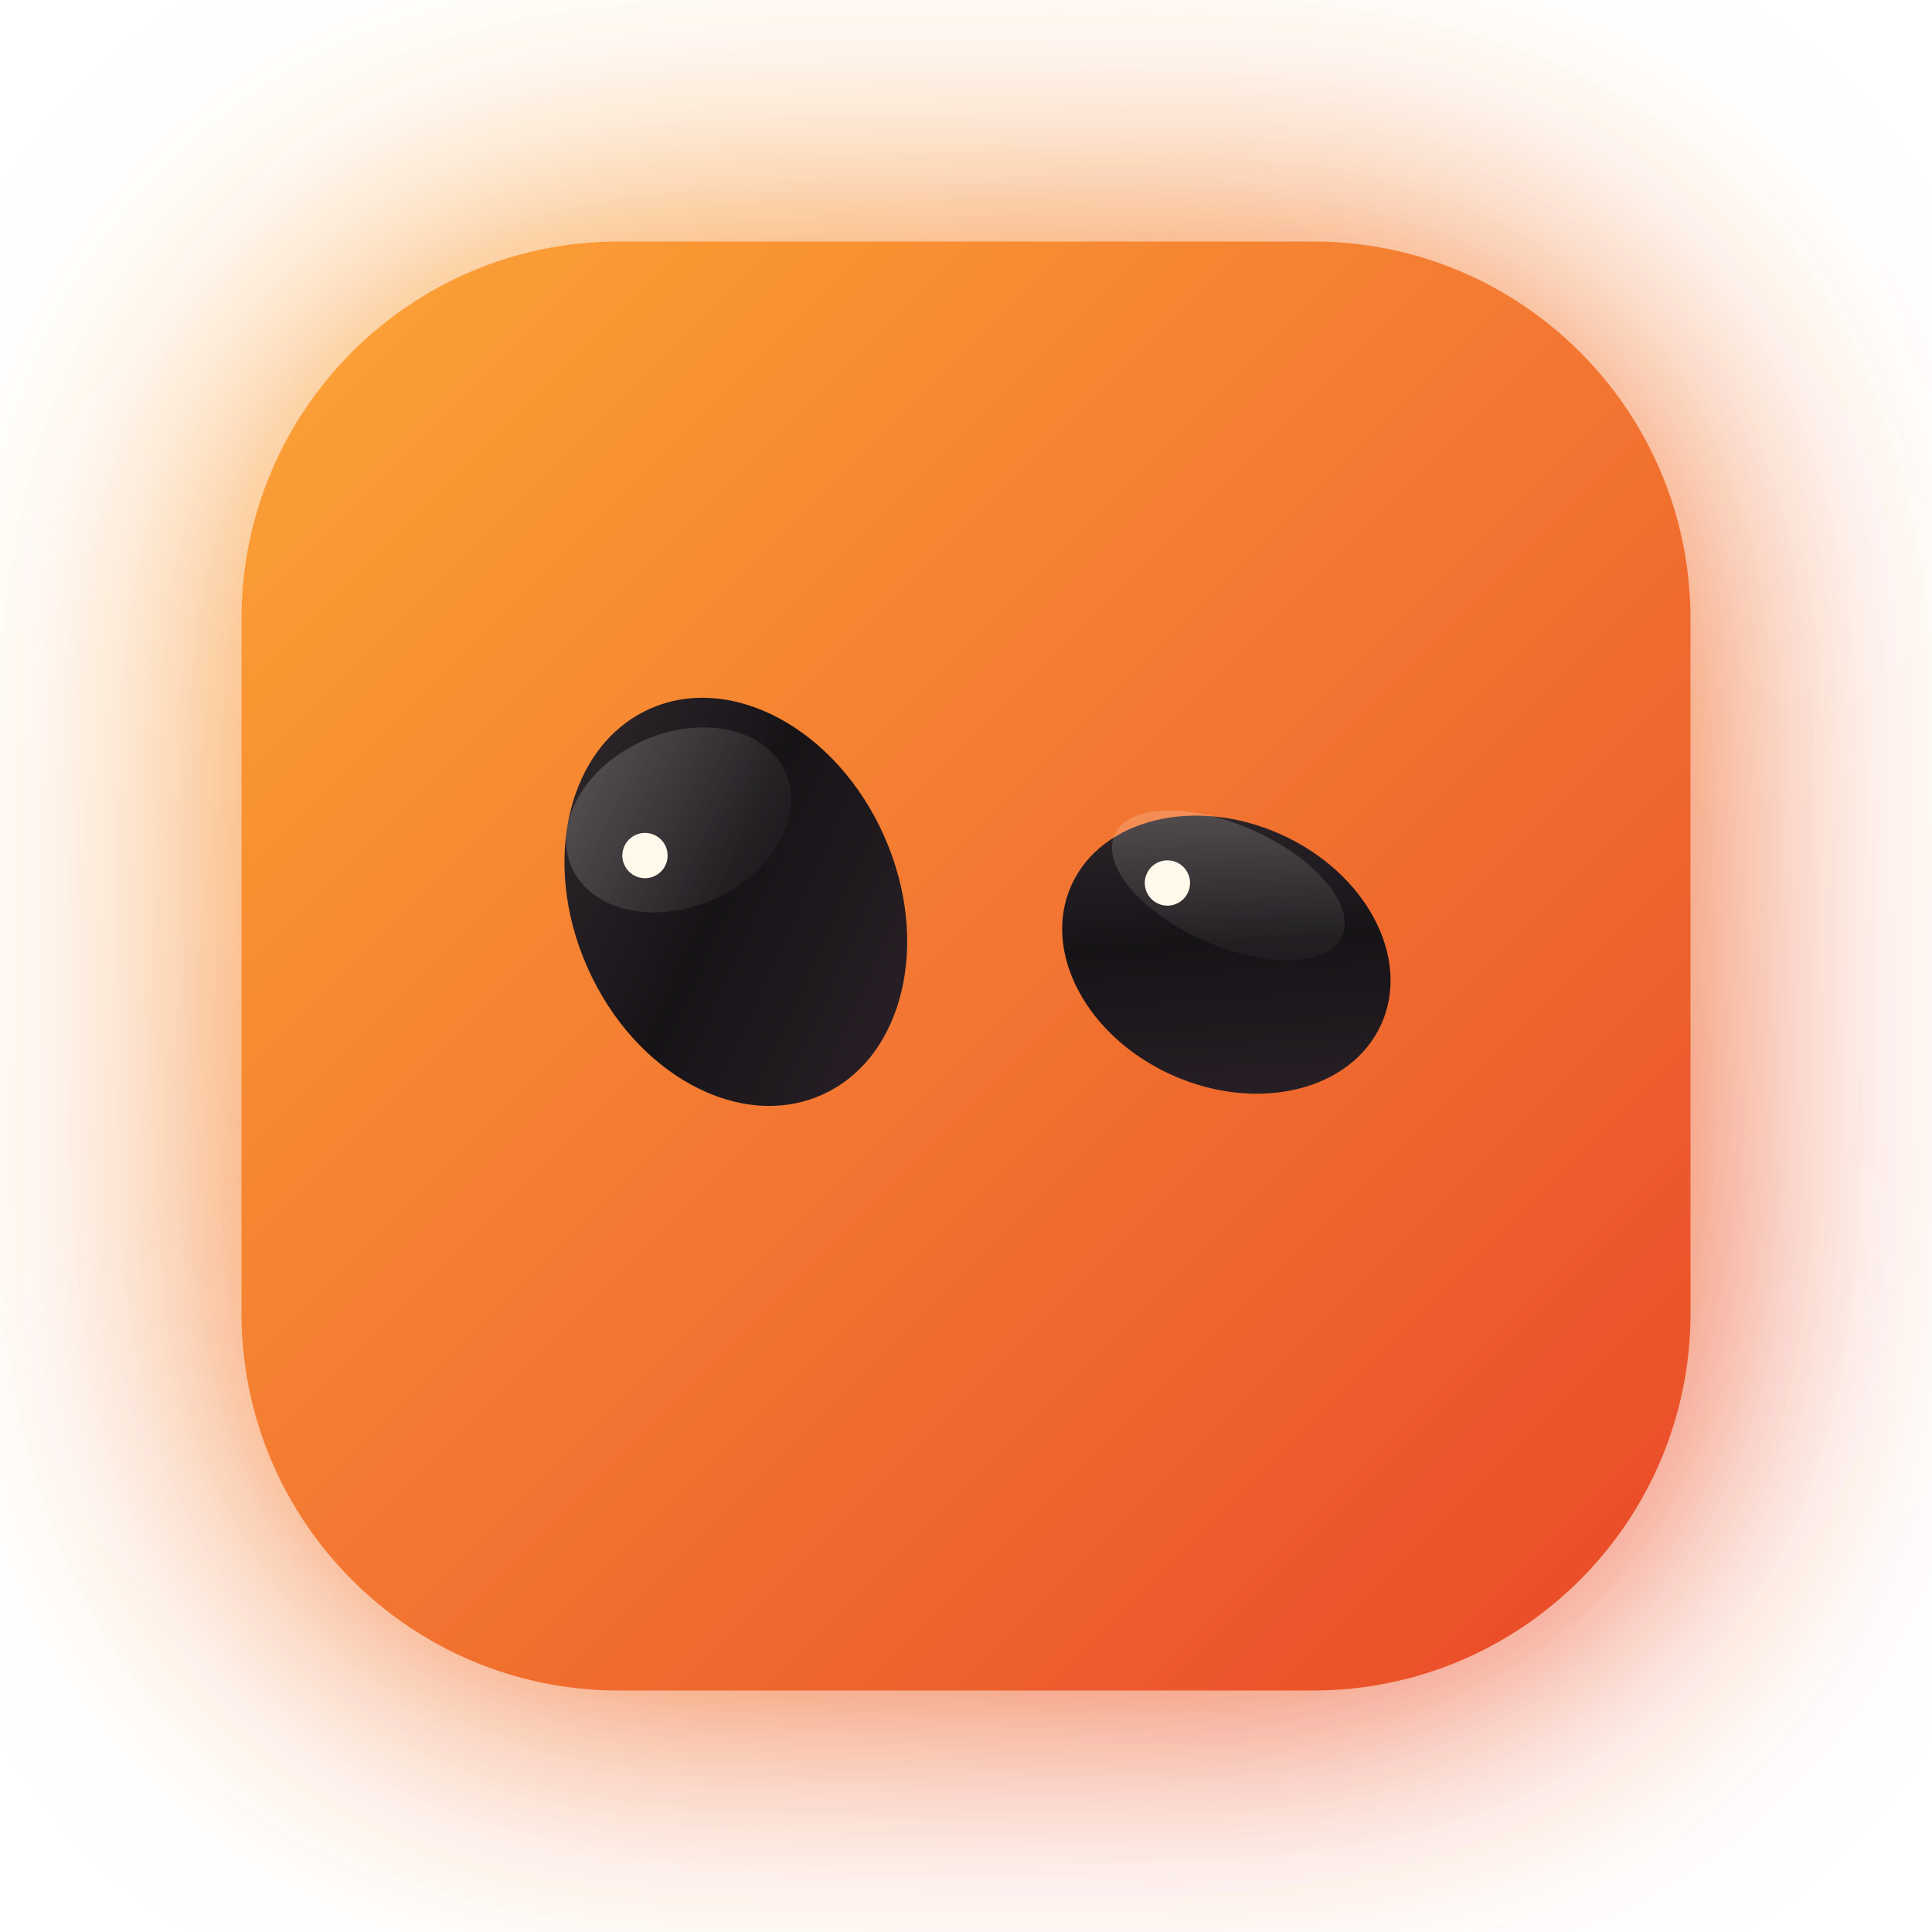
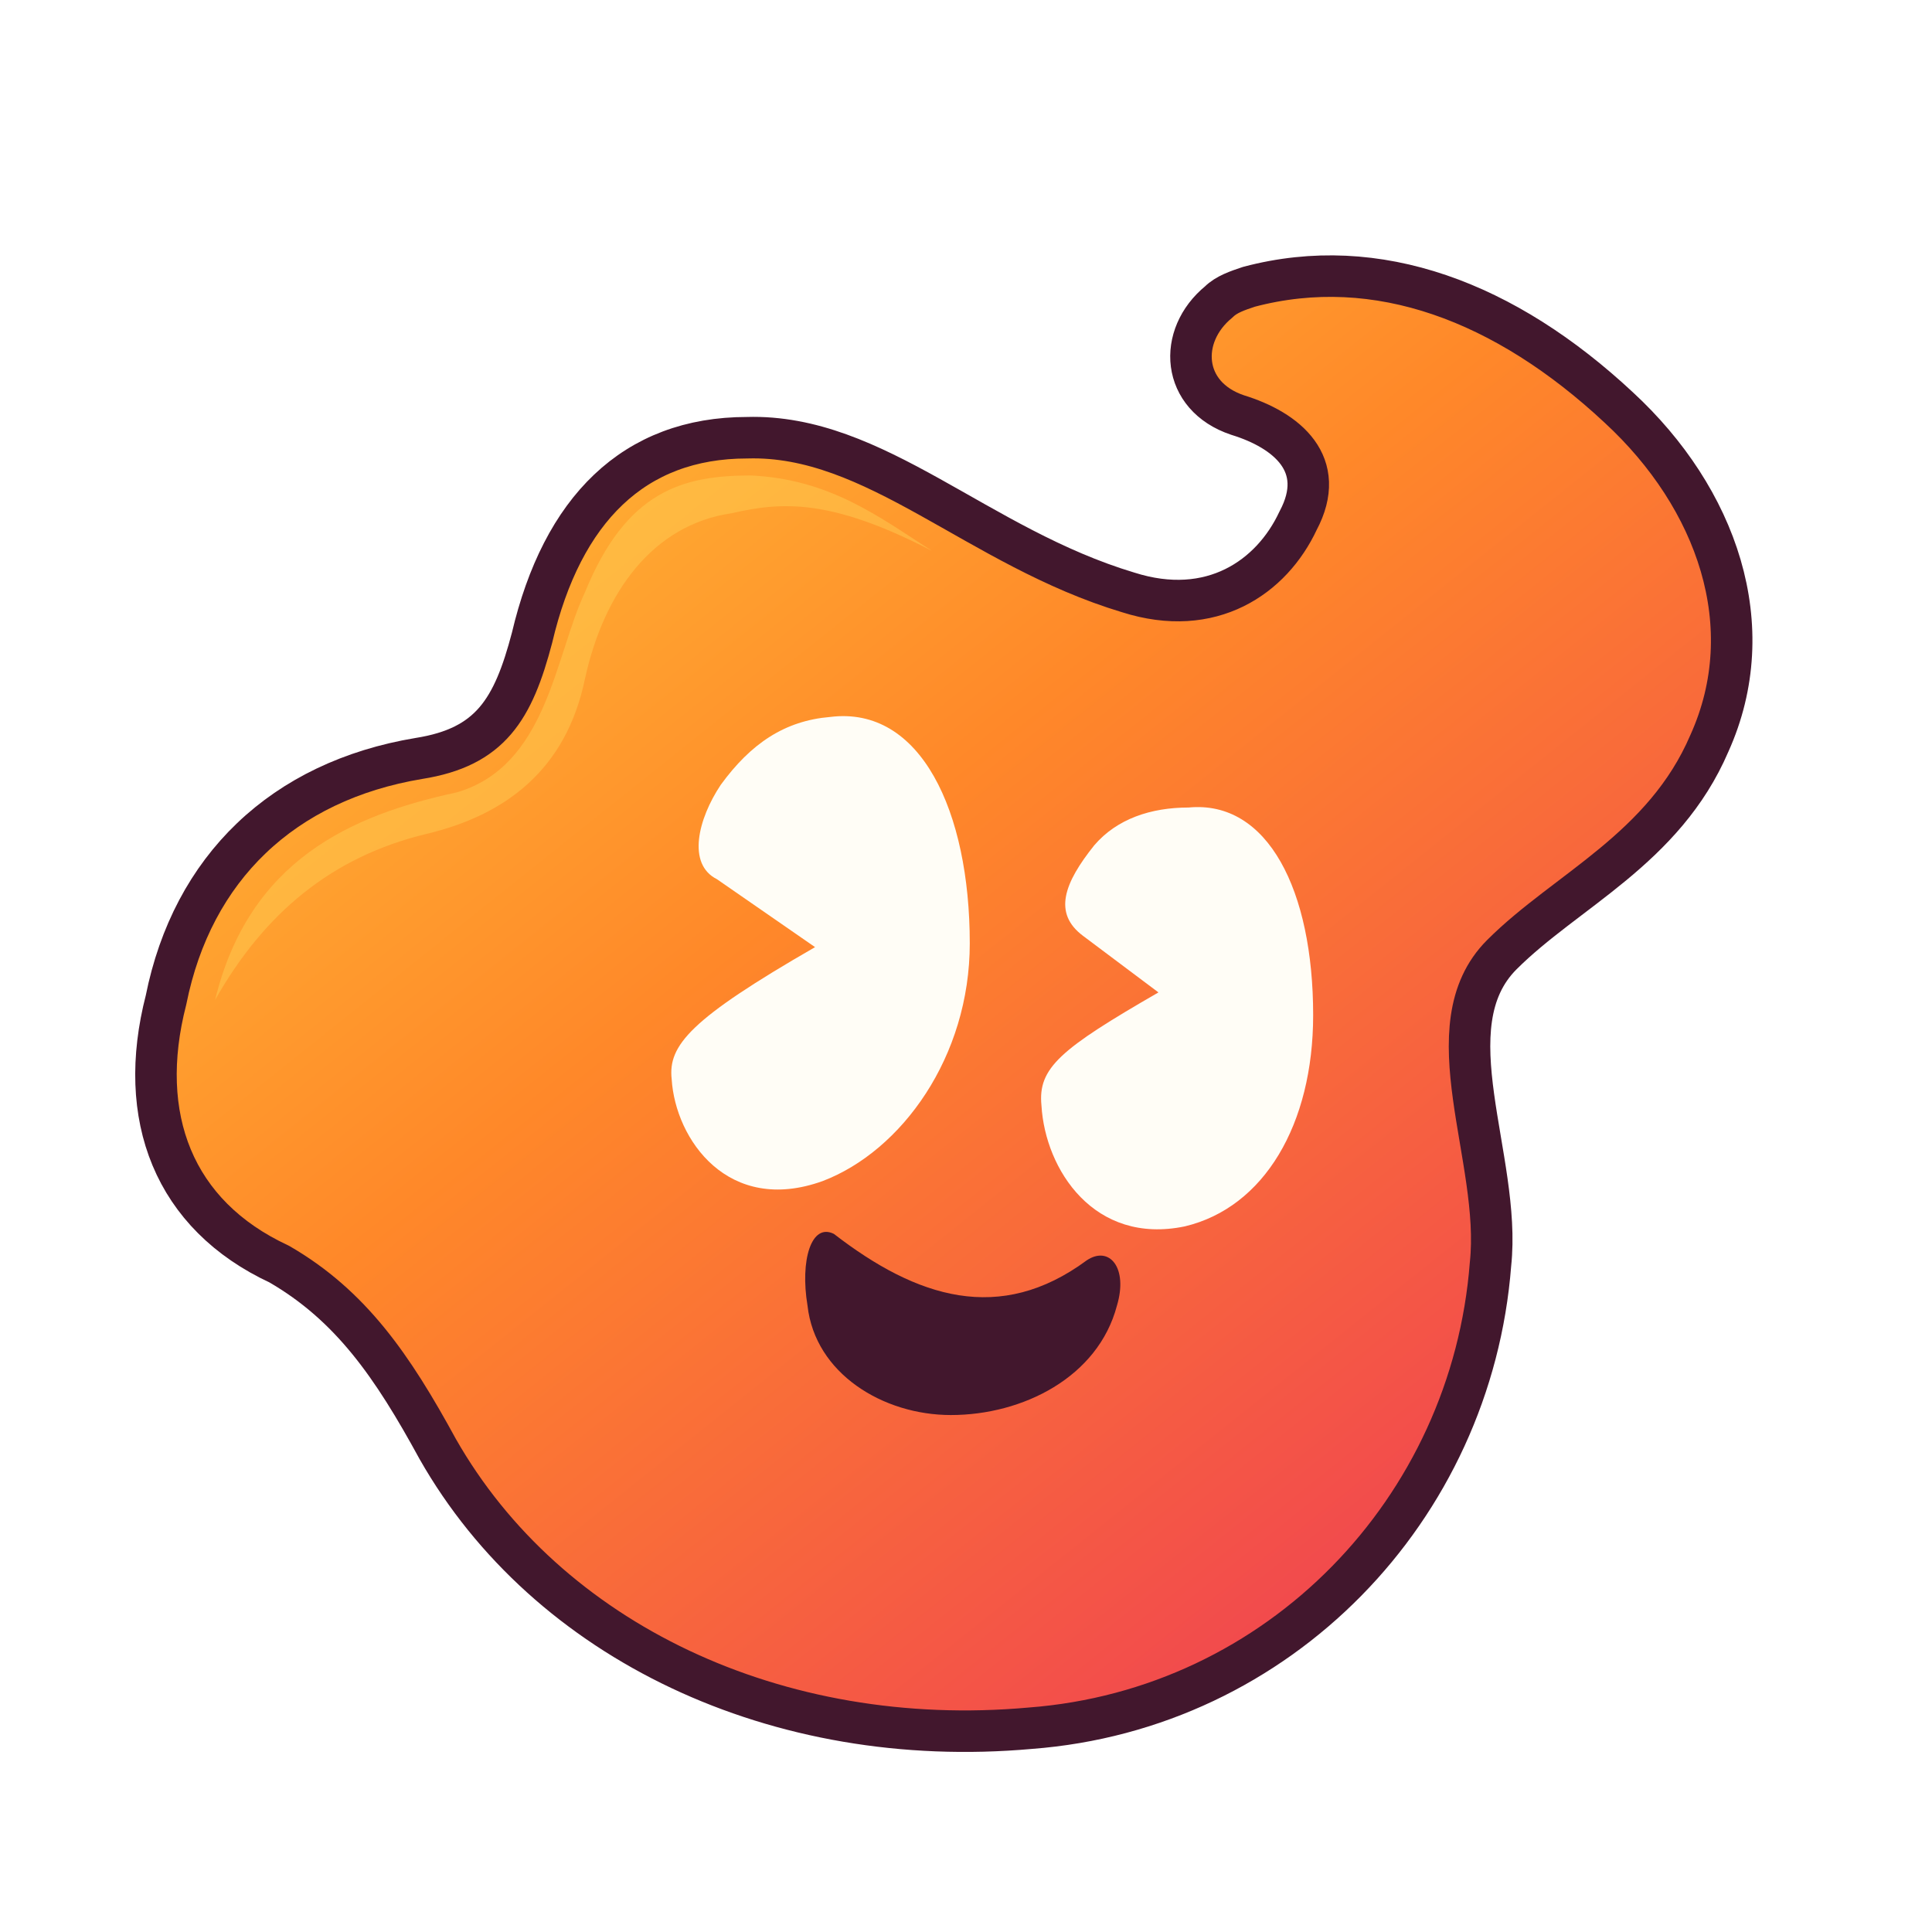
<svg xmlns="http://www.w3.org/2000/svg" viewBox="0 0 512 512" width="512" height="512">
  <defs>
-     <linearGradient id="chaosOrange" x1="0%" y1="0%" x2="100%" y2="100%">
-       <stop offset="0%" stop-color="#fca535" />
-       <stop offset="100%" stop-color="#e9482b" />
+     <linearGradient id="chaosBody" x1="10%" y1="8%" x2="86%" y2="95%">
+       <stop offset="0%" stop-color="#ffbe36" />
+       <stop offset="40%" stop-color="#ff8829" />
+       <stop offset="100%" stop-color="#ef3e54" />
    </linearGradient>
-     <linearGradient id="eyeInk" x1="12%" y1="0%" x2="80%" y2="100%">
-       <stop offset="0%" stop-color="#30282d" />
-       <stop offset="48%" stop-color="#161317" />
-       <stop offset="100%" stop-color="#292026" />
-     </linearGradient>
-     <linearGradient id="eyeShine" x1="0%" y1="0%" x2="100%" y2="100%">
-       <stop offset="0%" stop-color="#fff9f2" stop-opacity=".22" />
-       <stop offset="100%" stop-color="#fff9f2" stop-opacity="0" />
-     </linearGradient>
-     <filter id="glow" x="-100%" y="-100%" width="300%" height="300%">
-       <feGaussianBlur in="SourceGraphic" stdDeviation="40" result="blurRaw" />
-       <feComponentTransfer in="blurRaw" result="blurEnhanced">
-         <feFuncA type="linear" slope="1.05" />
-       </feComponentTransfer>
-       <feMerge>
-         <feMergeNode in="blurEnhanced" />
-         <feMergeNode in="SourceGraphic" />
-       </feMerge>
-     </filter>
  </defs>
-   <rect x="64" y="64" width="384" height="384" rx="100" fill="url(#chaosOrange)" filter="url(#glow)" />
-   <g transform="rotate(-24 195 239)">
-     <ellipse cx="195" cy="239" rx="43" ry="56" fill="url(#eyeInk)" />
-     <ellipse cx="190" cy="213" rx="31" ry="23" fill="url(#eyeShine)" />
-     <circle cx="178" cy="218" r="6" fill="#fff9eb" />
+   <path d="M331 76C365 67 399 80 429 108C455 132 467 166 453 197C441 225 415 236 398 253C379 272 398 307 395 335C390 400 339 453 273 458C206 464 145 435 116 384C104 362 93 346 74 335C46 322 36 296 44 265C51 230 75 207 111 201C130 198 136 188 141 169C149 135 168 116 198 116C232 115 259 145 299 157C321 164 337 153 344 138C352 123 341 114 328 110C313 105 312 89 323 80C325 78 328 77 331 76Z" fill="url(#chaosBody)" stroke="#42172d" stroke-width="11" stroke-linejoin="round" />
+   <path d="M57 265C66 228 93 216 121 210C145 203 147 174 155 157C166 130 181 126 199 126C220 127 233 137 247 146C220 132 207 133 194 136C173 139 160 157 155 180C150 204 134 216 113 221C88 227 70 242 57 265Z" fill="#ffd357" opacity=".42" />
+   <g fill="#fffdf6">
+     <path d="M220 190C244 187 257 215 257 250C257 280 239 305 218 313C193 322 179 302 178 286C177 277 183 270 216 251L190 233C182 229 185 217 191 208C199 197 208 191 220 190Z" />
+     <path d="M315 214C336 212 348 236 348 269C348 298 335 320 314 325C290 330 277 310 276 293C275 283 281 278 307 263L287 248C279 242 282 234 290 224C296 217 305 214 315 214Z" />
  </g>
-   <g transform="rotate(24 325 253)">
-     <ellipse cx="325" cy="253" rx="45" ry="35" fill="url(#eyeInk)" />
-     <ellipse cx="318" cy="236" rx="33" ry="16" fill="url(#eyeShine)" />
-     <circle cx="303" cy="242" r="6" fill="#fff9eb" />
-   </g>
+   <path d="M221 327C243 344 265 351 288 334C294 330 299 336 296 346C291 365 271 375 252 375C234 375 216 364 214 346C212 334 215 324 221 327Z" fill="#42172d" />
</svg>
